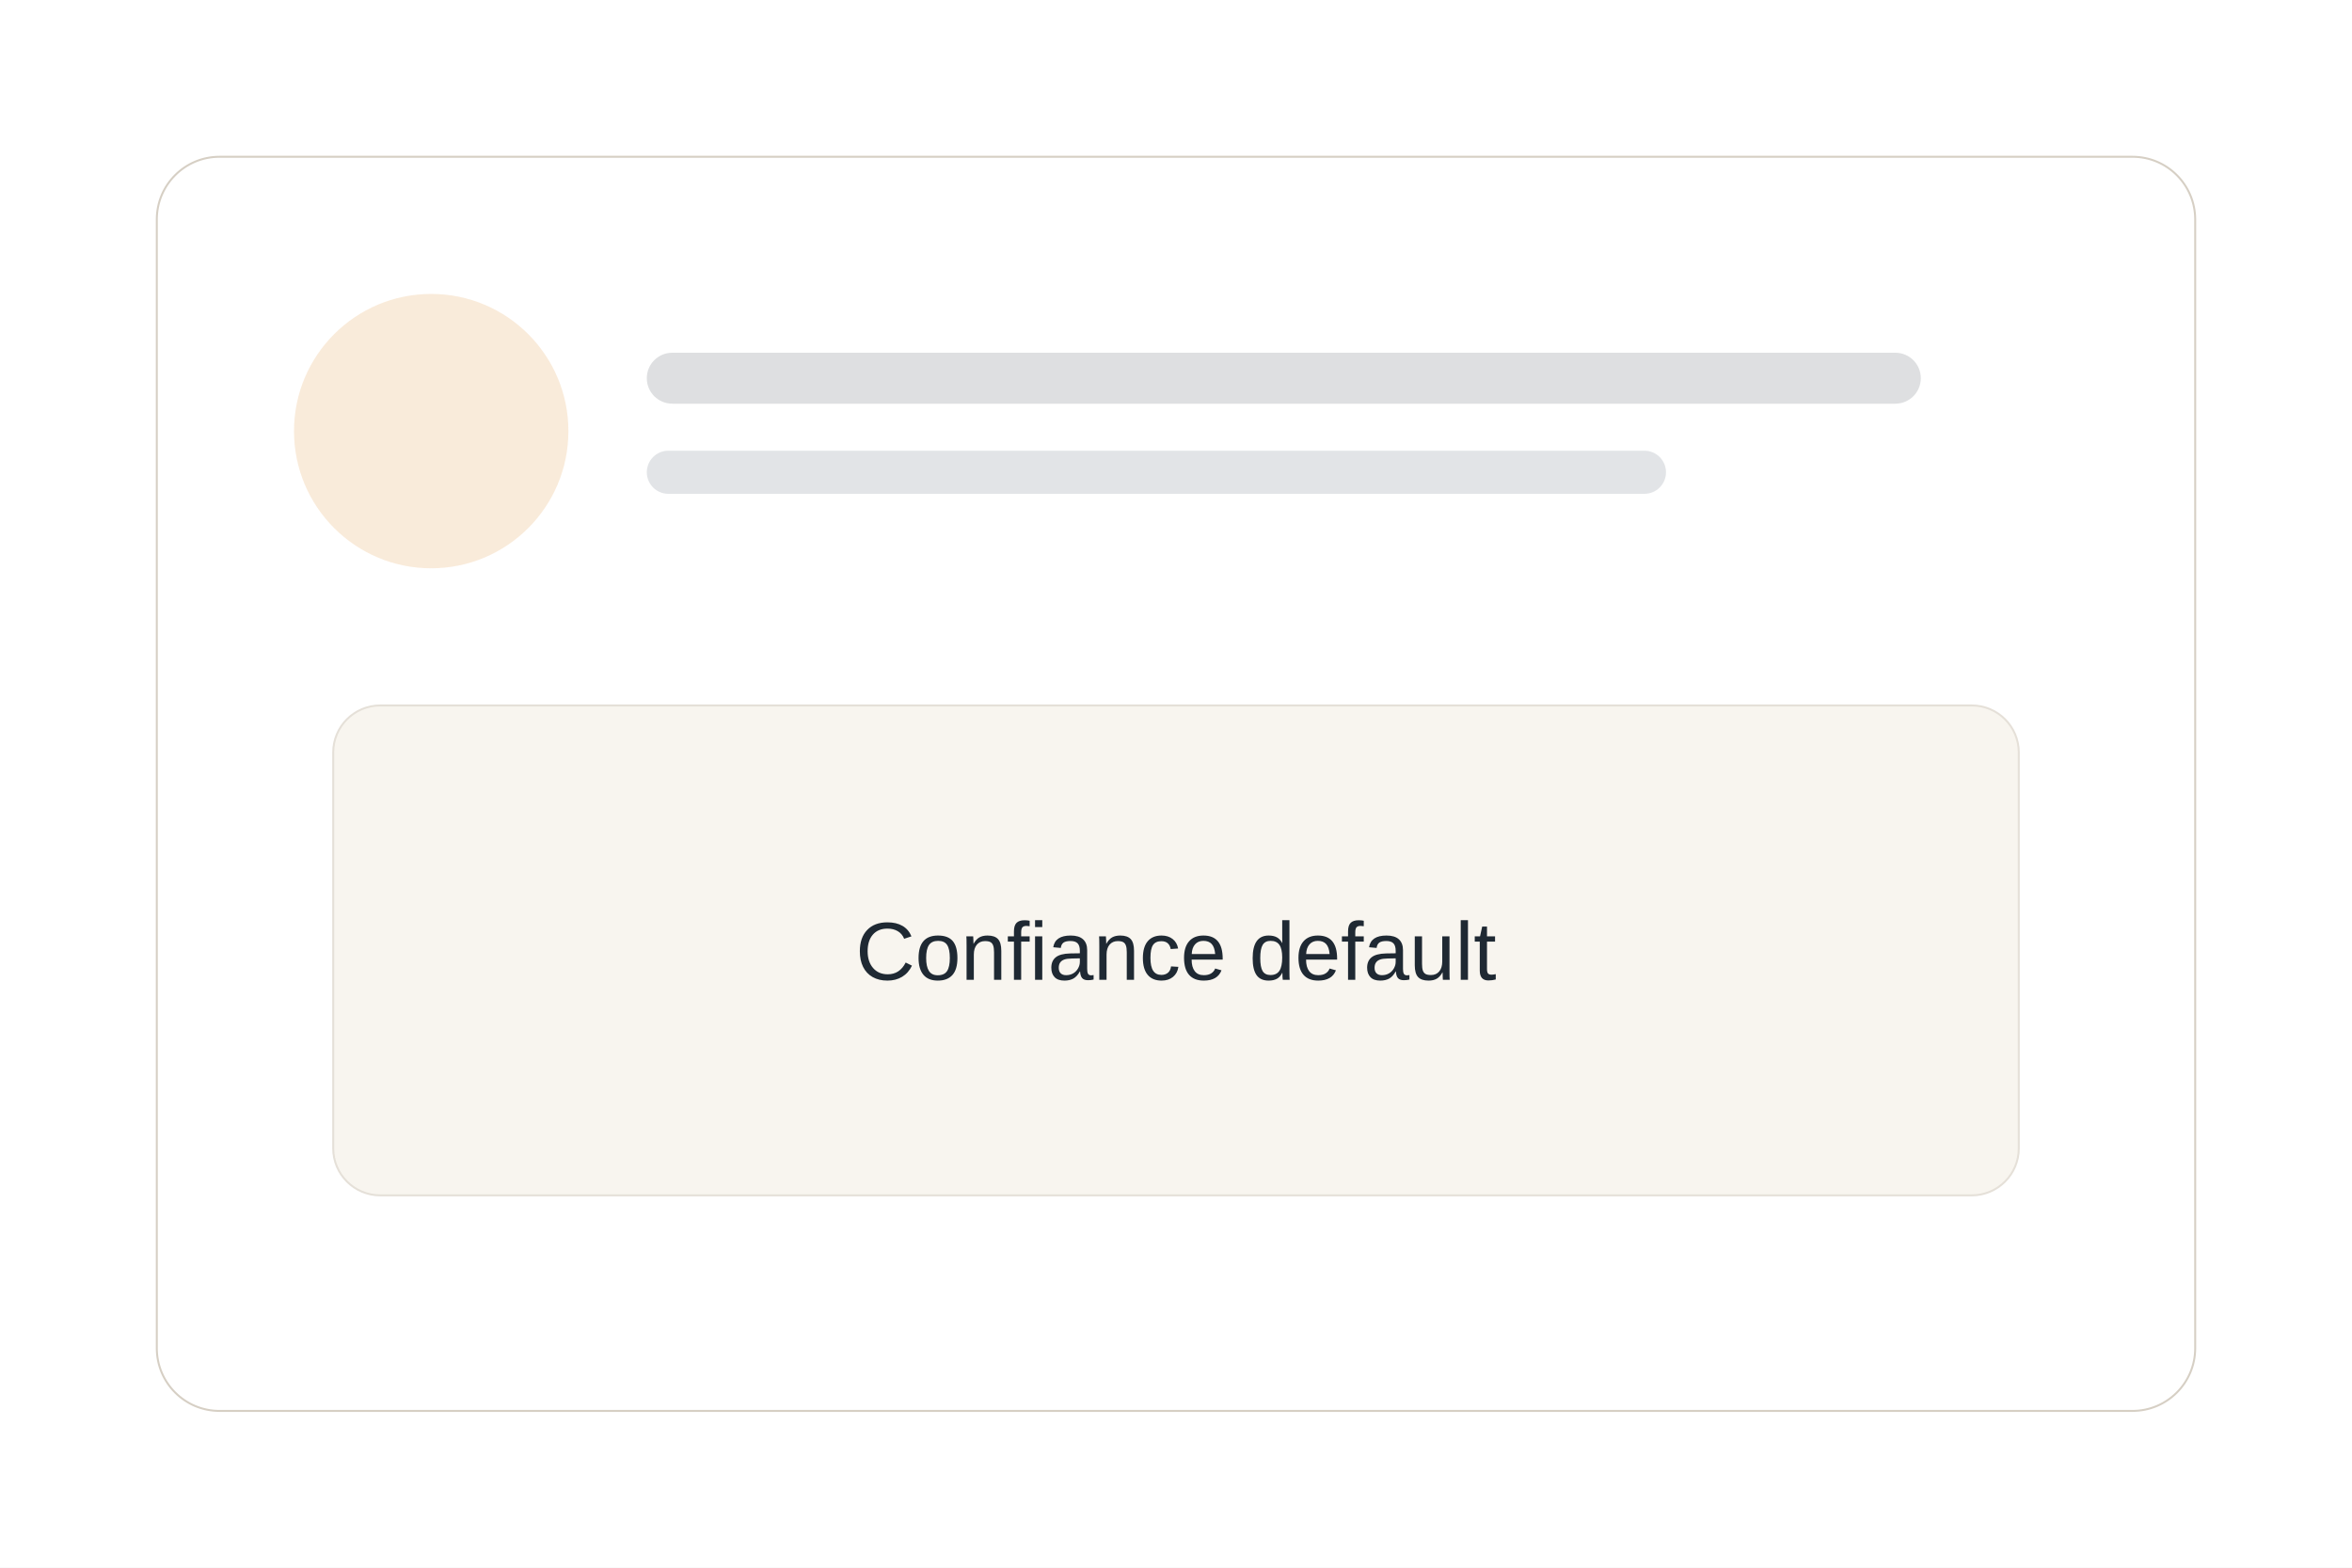
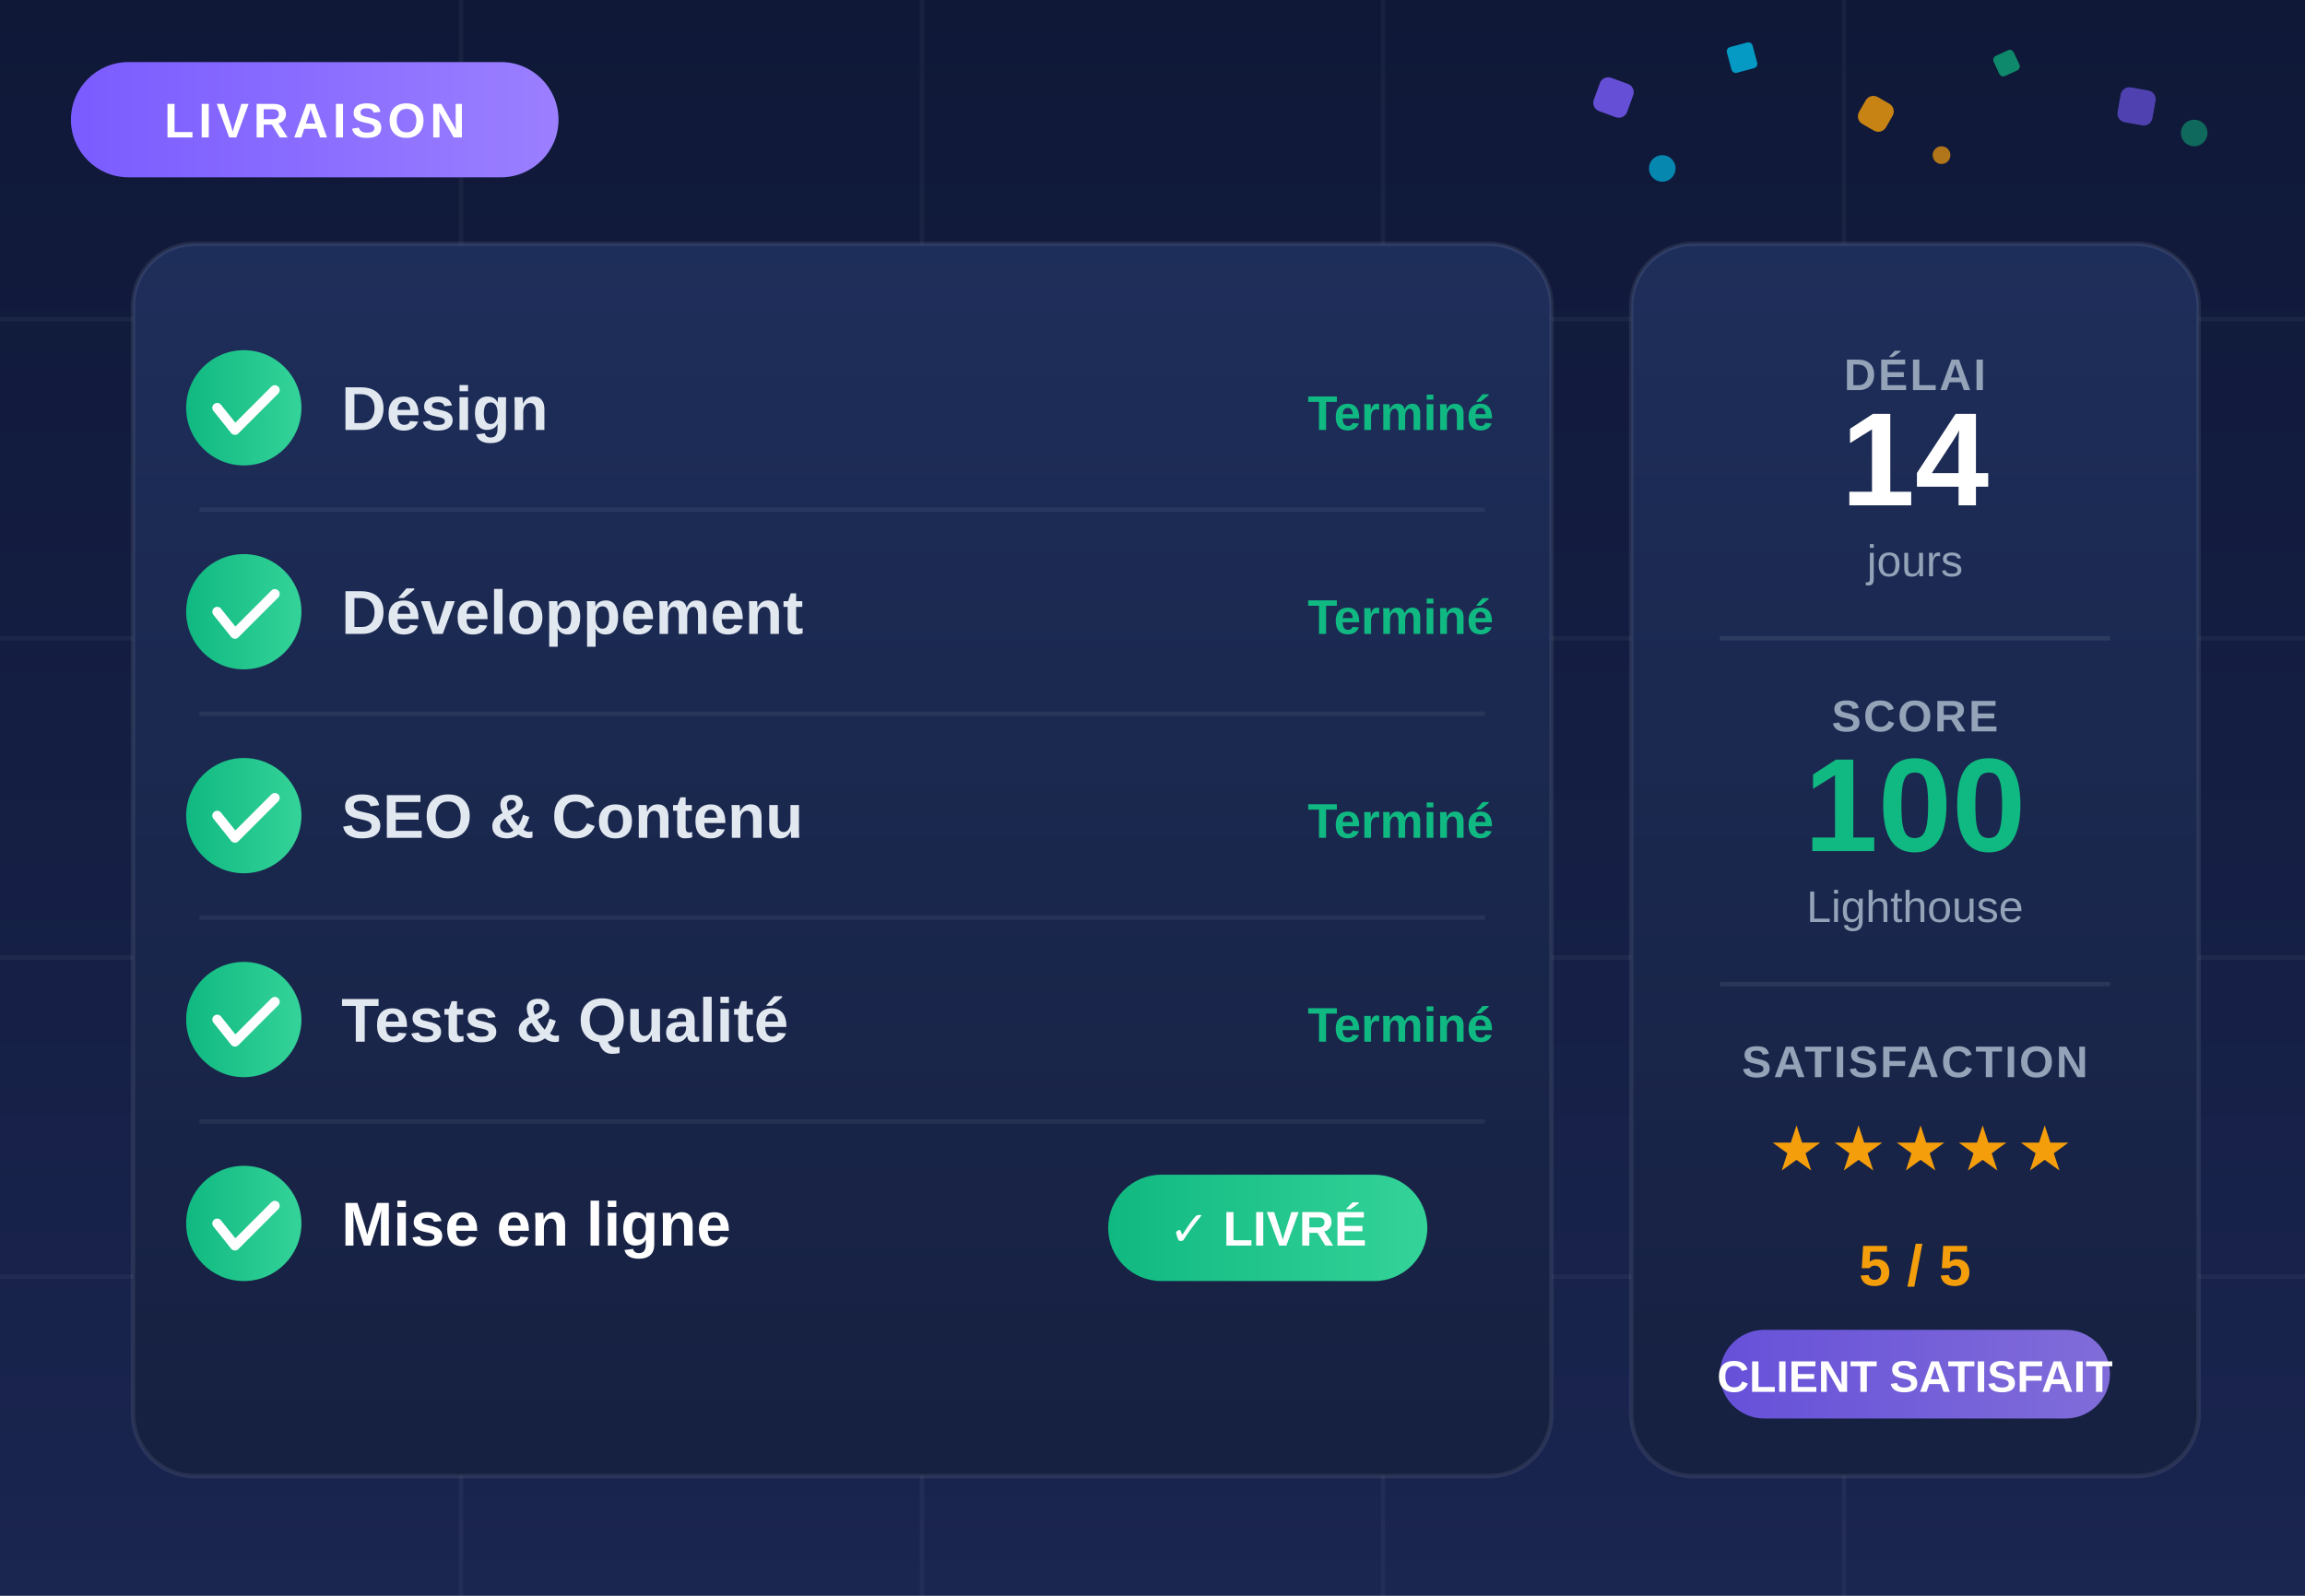
- <svg xmlns="http://www.w3.org/2000/svg" width="1200" height="800" viewBox="0 0 1200 800" role="img" aria-label="Confiance default">
-   <rect width="1200" height="800" fill="#FFFFFF" />
-   <rect x="80" y="80" width="1040" height="640" rx="32" fill="#ffffff" stroke="#D6CFC4" />
-   <circle cx="220" cy="220" r="70" fill="#D97706" opacity="0.15" />
-   <rect x="330" y="180" width="650" height="26" rx="13" fill="#1F2933" opacity="0.15" />
-   <rect x="330" y="230" width="520" height="22" rx="11" fill="#5F6B7A" opacity="0.18" />
-   <rect x="170" y="360" width="860" height="250" rx="24" fill="#F8F5EF" stroke="#E5E0D8" />
-   <text x="600" y="500" text-anchor="middle" font-family="Arial, sans-serif" font-size="42" fill="#1F2933">Confiance default</text>
+ <svg xmlns="http://www.w3.org/2000/svg" viewBox="0 0 520 360" font-family="Arial, sans-serif" role="img" aria-label="Livraison de projet et checklist">
+   <defs>
+     <linearGradient id="g3bg" x1="0" y1="0" x2="0" y2="1">
+       <stop offset="0%" stop-color="#0F1837" />
+       <stop offset="100%" stop-color="#1A2550" />
+     </linearGradient>
+     <linearGradient id="g3card" x1="0" y1="0" x2="0" y2="1">
+       <stop offset="0%" stop-color="#1E2E5A" />
+       <stop offset="100%" stop-color="#162040" />
+     </linearGradient>
+     <linearGradient id="g3green" x1="0" y1="0" x2="1" y2="0">
+       <stop offset="0%" stop-color="#10B981" />
+       <stop offset="100%" stop-color="#34D399" />
+     </linearGradient>
+     <linearGradient id="g3violet" x1="0" y1="0" x2="1" y2="0">
+       <stop offset="0%" stop-color="#7A5CFF" />
+       <stop offset="100%" stop-color="#9B7FFF" />
+     </linearGradient>
+   </defs>
+   <rect width="520" height="360" fill="url(#g3bg)" />
+   <g stroke="#ffffff" stroke-opacity="0.04" stroke-width="1">
+     <line x1="0" y1="72" x2="520" y2="72" />
+     <line x1="0" y1="144" x2="520" y2="144" />
+     <line x1="0" y1="216" x2="520" y2="216" />
+     <line x1="0" y1="288" x2="520" y2="288" />
+     <line x1="104" y1="0" x2="104" y2="360" />
+     <line x1="208" y1="0" x2="208" y2="360" />
+     <line x1="312" y1="0" x2="312" y2="360" />
+     <line x1="416" y1="0" x2="416" y2="360" />
+   </g>
+   <rect x="16" y="14" width="110" height="26" fill="url(#g3violet)" rx="13" />
+   <text x="71" y="31" text-anchor="middle" font-size="11" font-weight="bold" fill="white" letter-spacing="1">LIVRAISON</text>
+   <rect x="360" y="18" width="8" height="8" rx="2" fill="#7A5CFF" opacity="0.8" transform="rotate(20 364 22)" />
+   <rect x="390" y="10" width="6" height="6" rx="1" fill="#00D1FF" opacity="0.7" transform="rotate(-15 393 13)" />
+   <rect x="420" y="22" width="7" height="7" rx="2" fill="#F59E0B" opacity="0.8" transform="rotate(30 423 25)" />
+   <rect x="450" y="12" width="5" height="5" rx="1" fill="#10B981" opacity="0.7" transform="rotate(-25 452 14)" />
+   <rect x="478" y="20" width="8" height="8" rx="2" fill="#7A5CFF" opacity="0.6" transform="rotate(10 482 24)" />
+   <circle cx="375" cy="38" r="3" fill="#00D1FF" opacity="0.6" />
+   <circle cx="438" cy="35" r="2" fill="#F59E0B" opacity="0.7" />
+   <circle cx="495" cy="30" r="3" fill="#10B981" opacity="0.5" />
+   <rect x="30" y="55" width="320" height="278" rx="14" fill="url(#g3card)" stroke="#ffffff" stroke-opacity="0.08" stroke-width="1" />
+   <g transform="translate(55, 92)">
+     <circle cx="0" cy="0" r="13" fill="url(#g3green)" />
+     <path d="M-6 0 l4 5 l9-9" stroke="white" stroke-width="2.2" stroke-linecap="round" stroke-linejoin="round" fill="none" />
+     <text x="22" y="5" font-size="14" font-weight="600" fill="#E2E8F0">Design</text>
+     <text x="240" y="5" font-size="11" fill="#10B981" font-weight="600">Terminé</text>
+   </g>
+   <line x1="45" y1="115" x2="335" y2="115" stroke="#ffffff" stroke-opacity="0.06" />
+   <g transform="translate(55, 138)">
+     <circle cx="0" cy="0" r="13" fill="url(#g3green)" />
+     <path d="M-6 0 l4 5 l9-9" stroke="white" stroke-width="2.2" stroke-linecap="round" stroke-linejoin="round" fill="none" />
+     <text x="22" y="5" font-size="14" font-weight="600" fill="#E2E8F0">Développement</text>
+     <text x="240" y="5" font-size="11" fill="#10B981" font-weight="600">Terminé</text>
+   </g>
+   <line x1="45" y1="161" x2="335" y2="161" stroke="#ffffff" stroke-opacity="0.06" />
+   <g transform="translate(55, 184)">
+     <circle cx="0" cy="0" r="13" fill="url(#g3green)" />
+     <path d="M-6 0 l4 5 l9-9" stroke="white" stroke-width="2.2" stroke-linecap="round" stroke-linejoin="round" fill="none" />
+     <text x="22" y="5" font-size="14" font-weight="600" fill="#E2E8F0">SEO &amp; Contenu</text>
+     <text x="240" y="5" font-size="11" fill="#10B981" font-weight="600">Terminé</text>
+   </g>
+   <line x1="45" y1="207" x2="335" y2="207" stroke="#ffffff" stroke-opacity="0.06" />
+   <g transform="translate(55, 230)">
+     <circle cx="0" cy="0" r="13" fill="url(#g3green)" />
+     <path d="M-6 0 l4 5 l9-9" stroke="white" stroke-width="2.2" stroke-linecap="round" stroke-linejoin="round" fill="none" />
+     <text x="22" y="5" font-size="14" font-weight="600" fill="#E2E8F0">Tests &amp; Qualité</text>
+     <text x="240" y="5" font-size="11" fill="#10B981" font-weight="600">Terminé</text>
+   </g>
+   <line x1="45" y1="253" x2="335" y2="253" stroke="#ffffff" stroke-opacity="0.06" />
+   <g transform="translate(55, 276)">
+     <circle cx="0" cy="0" r="13" fill="url(#g3green)" />
+     <path d="M-6 0 l4 5 l9-9" stroke="white" stroke-width="2.2" stroke-linecap="round" stroke-linejoin="round" fill="none" />
+     <text x="22" y="5" font-size="14" font-weight="700" fill="#FFFFFF">Mise en ligne</text>
+     <rect x="195" y="-11" width="72" height="24" rx="12" fill="url(#g3green)" />
+     <text x="231" y="5" text-anchor="middle" font-size="11" font-weight="bold" fill="white">✓ LIVRÉ</text>
+   </g>
+   <rect x="368" y="55" width="128" height="278" rx="14" fill="url(#g3card)" stroke="#ffffff" stroke-opacity="0.08" stroke-width="1" />
+   <text x="432" y="88" text-anchor="middle" font-size="10" fill="#94A3B8" font-weight="600" letter-spacing="0.5">DÉLAI</text>
+   <text x="432" y="114" text-anchor="middle" font-size="30" font-weight="800" fill="#FFFFFF">14</text>
+   <text x="432" y="130" text-anchor="middle" font-size="10" fill="#94A3B8">jours</text>
+   <line x1="388" y1="144" x2="476" y2="144" stroke="#ffffff" stroke-opacity="0.08" />
+   <text x="432" y="165" text-anchor="middle" font-size="10" fill="#94A3B8" font-weight="600" letter-spacing="0.5">SCORE</text>
+   <text x="432" y="192" text-anchor="middle" font-size="30" font-weight="800" fill="#10B981">100</text>
+   <text x="432" y="208" text-anchor="middle" font-size="10" fill="#94A3B8">Lighthouse</text>
+   <line x1="388" y1="222" x2="476" y2="222" stroke="#ffffff" stroke-opacity="0.08" />
+   <text x="432" y="243" text-anchor="middle" font-size="10" fill="#94A3B8" font-weight="600" letter-spacing="0.5">SATISFACTION</text>
+   <g fill="#F59E0B">
+     <text x="399" y="264" font-size="14">★</text>
+     <text x="413" y="264" font-size="14">★</text>
+     <text x="427" y="264" font-size="14">★</text>
+     <text x="441" y="264" font-size="14">★</text>
+     <text x="455" y="264" font-size="14">★</text>
+   </g>
+   <text x="432" y="290" text-anchor="middle" font-size="13" font-weight="700" fill="#F59E0B">5 / 5</text>
+   <rect x="388" y="300" width="88" height="20" rx="10" fill="url(#g3violet)" opacity="0.8" />
+   <text x="432" y="314" text-anchor="middle" font-size="10" fill="white" font-weight="600">CLIENT SATISFAIT</text>
</svg>
